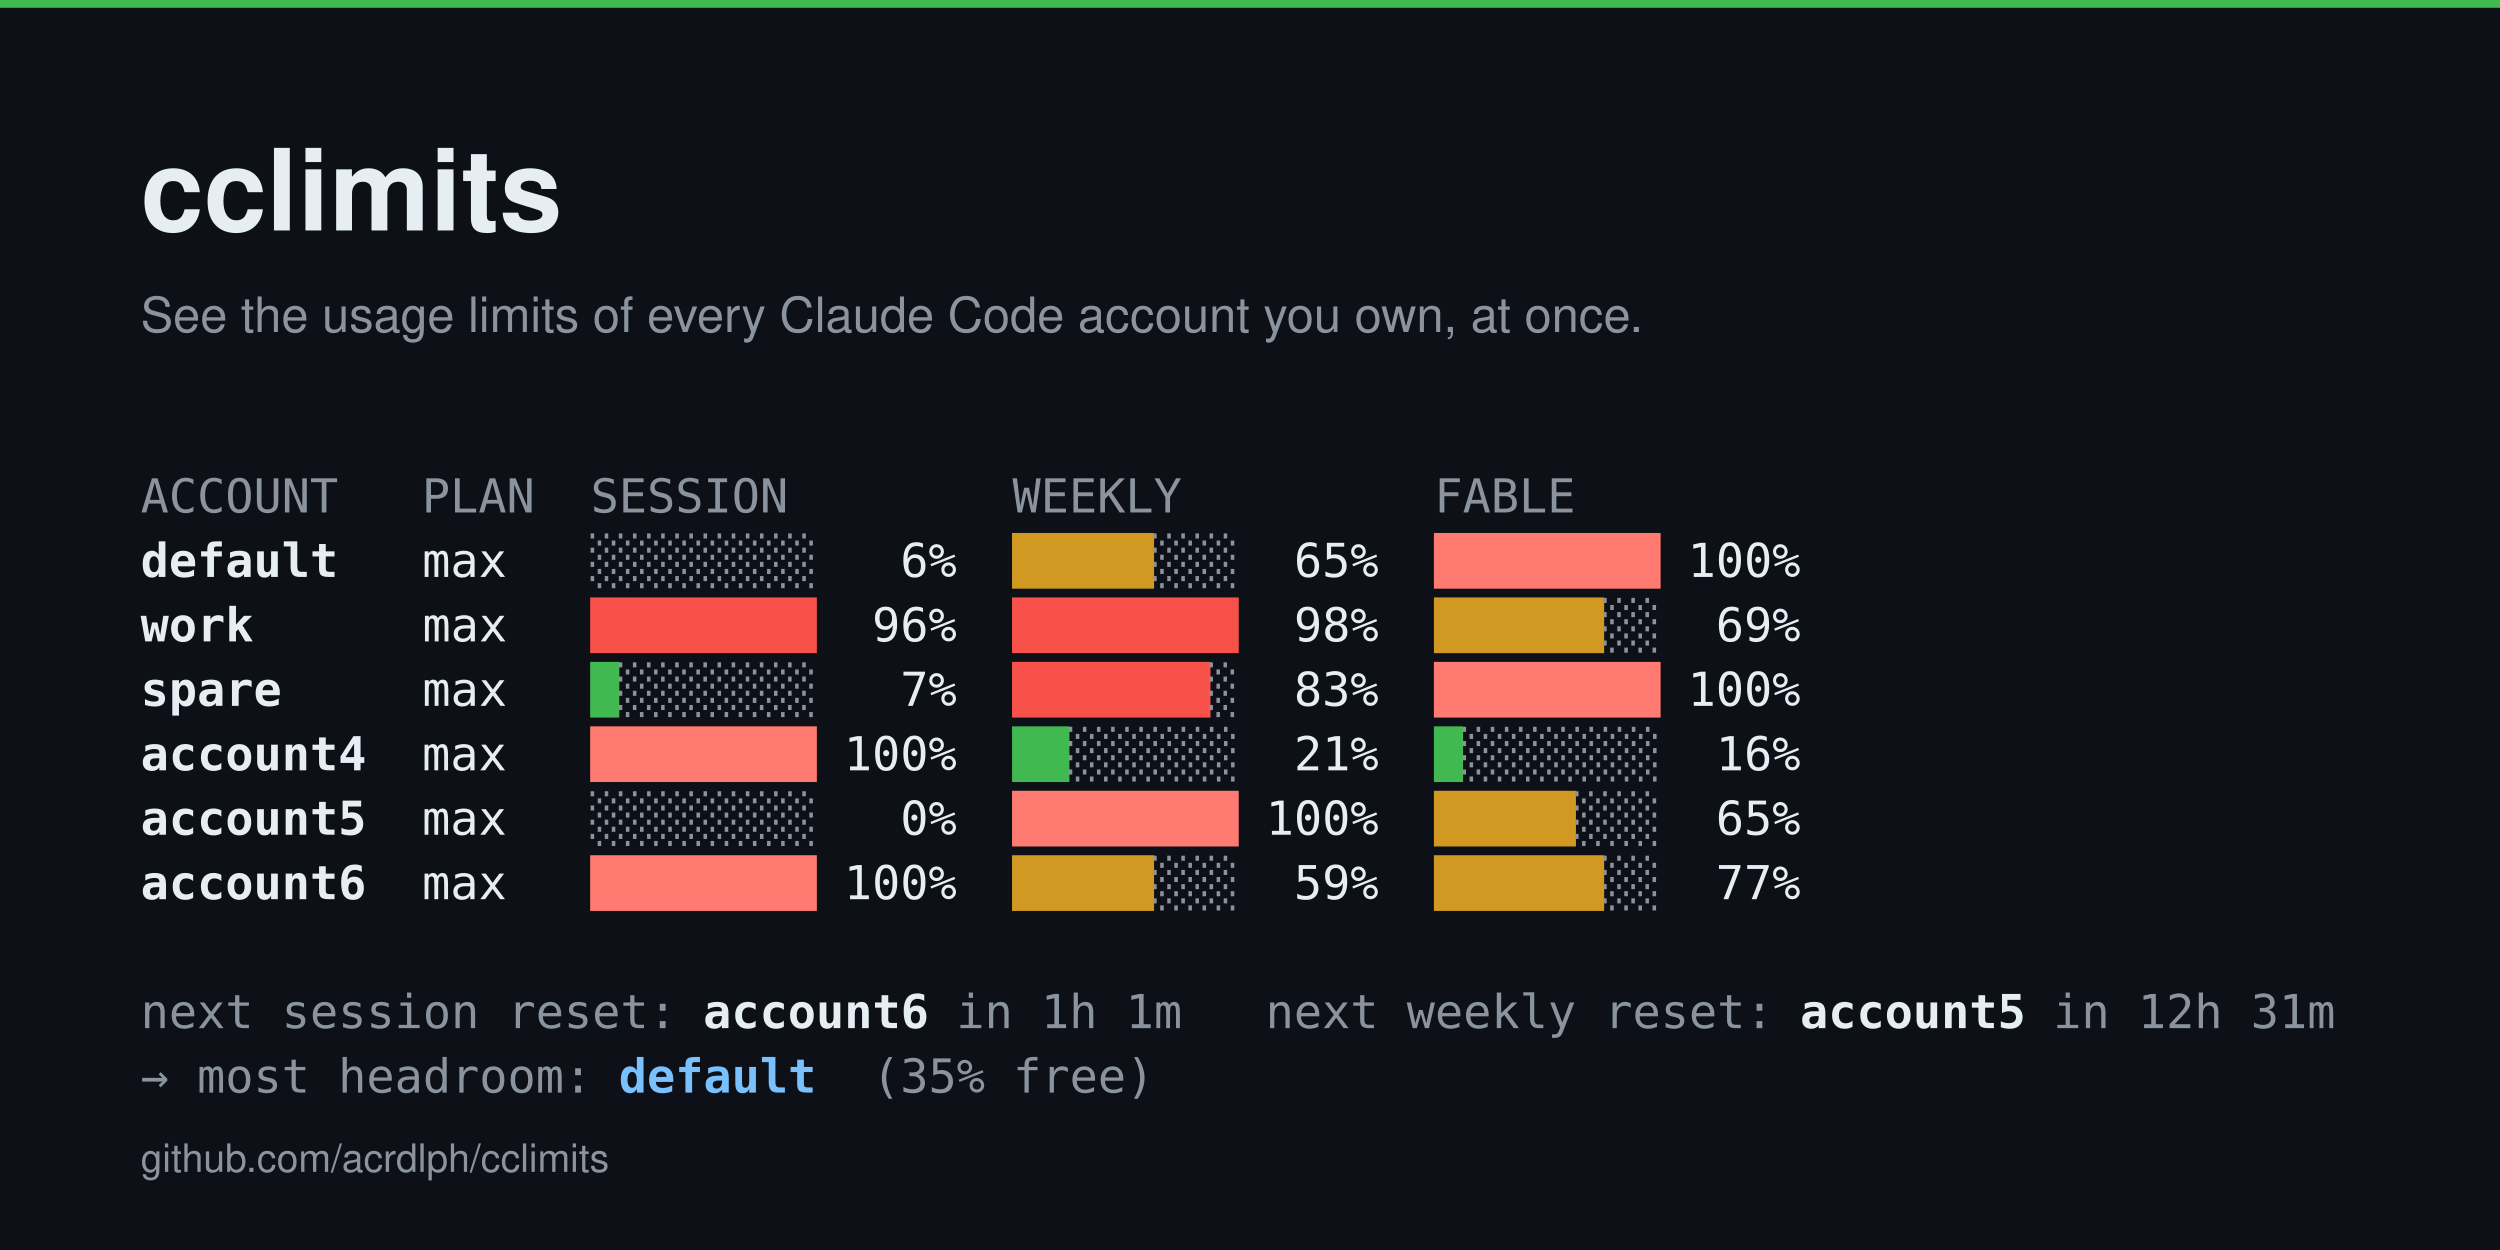
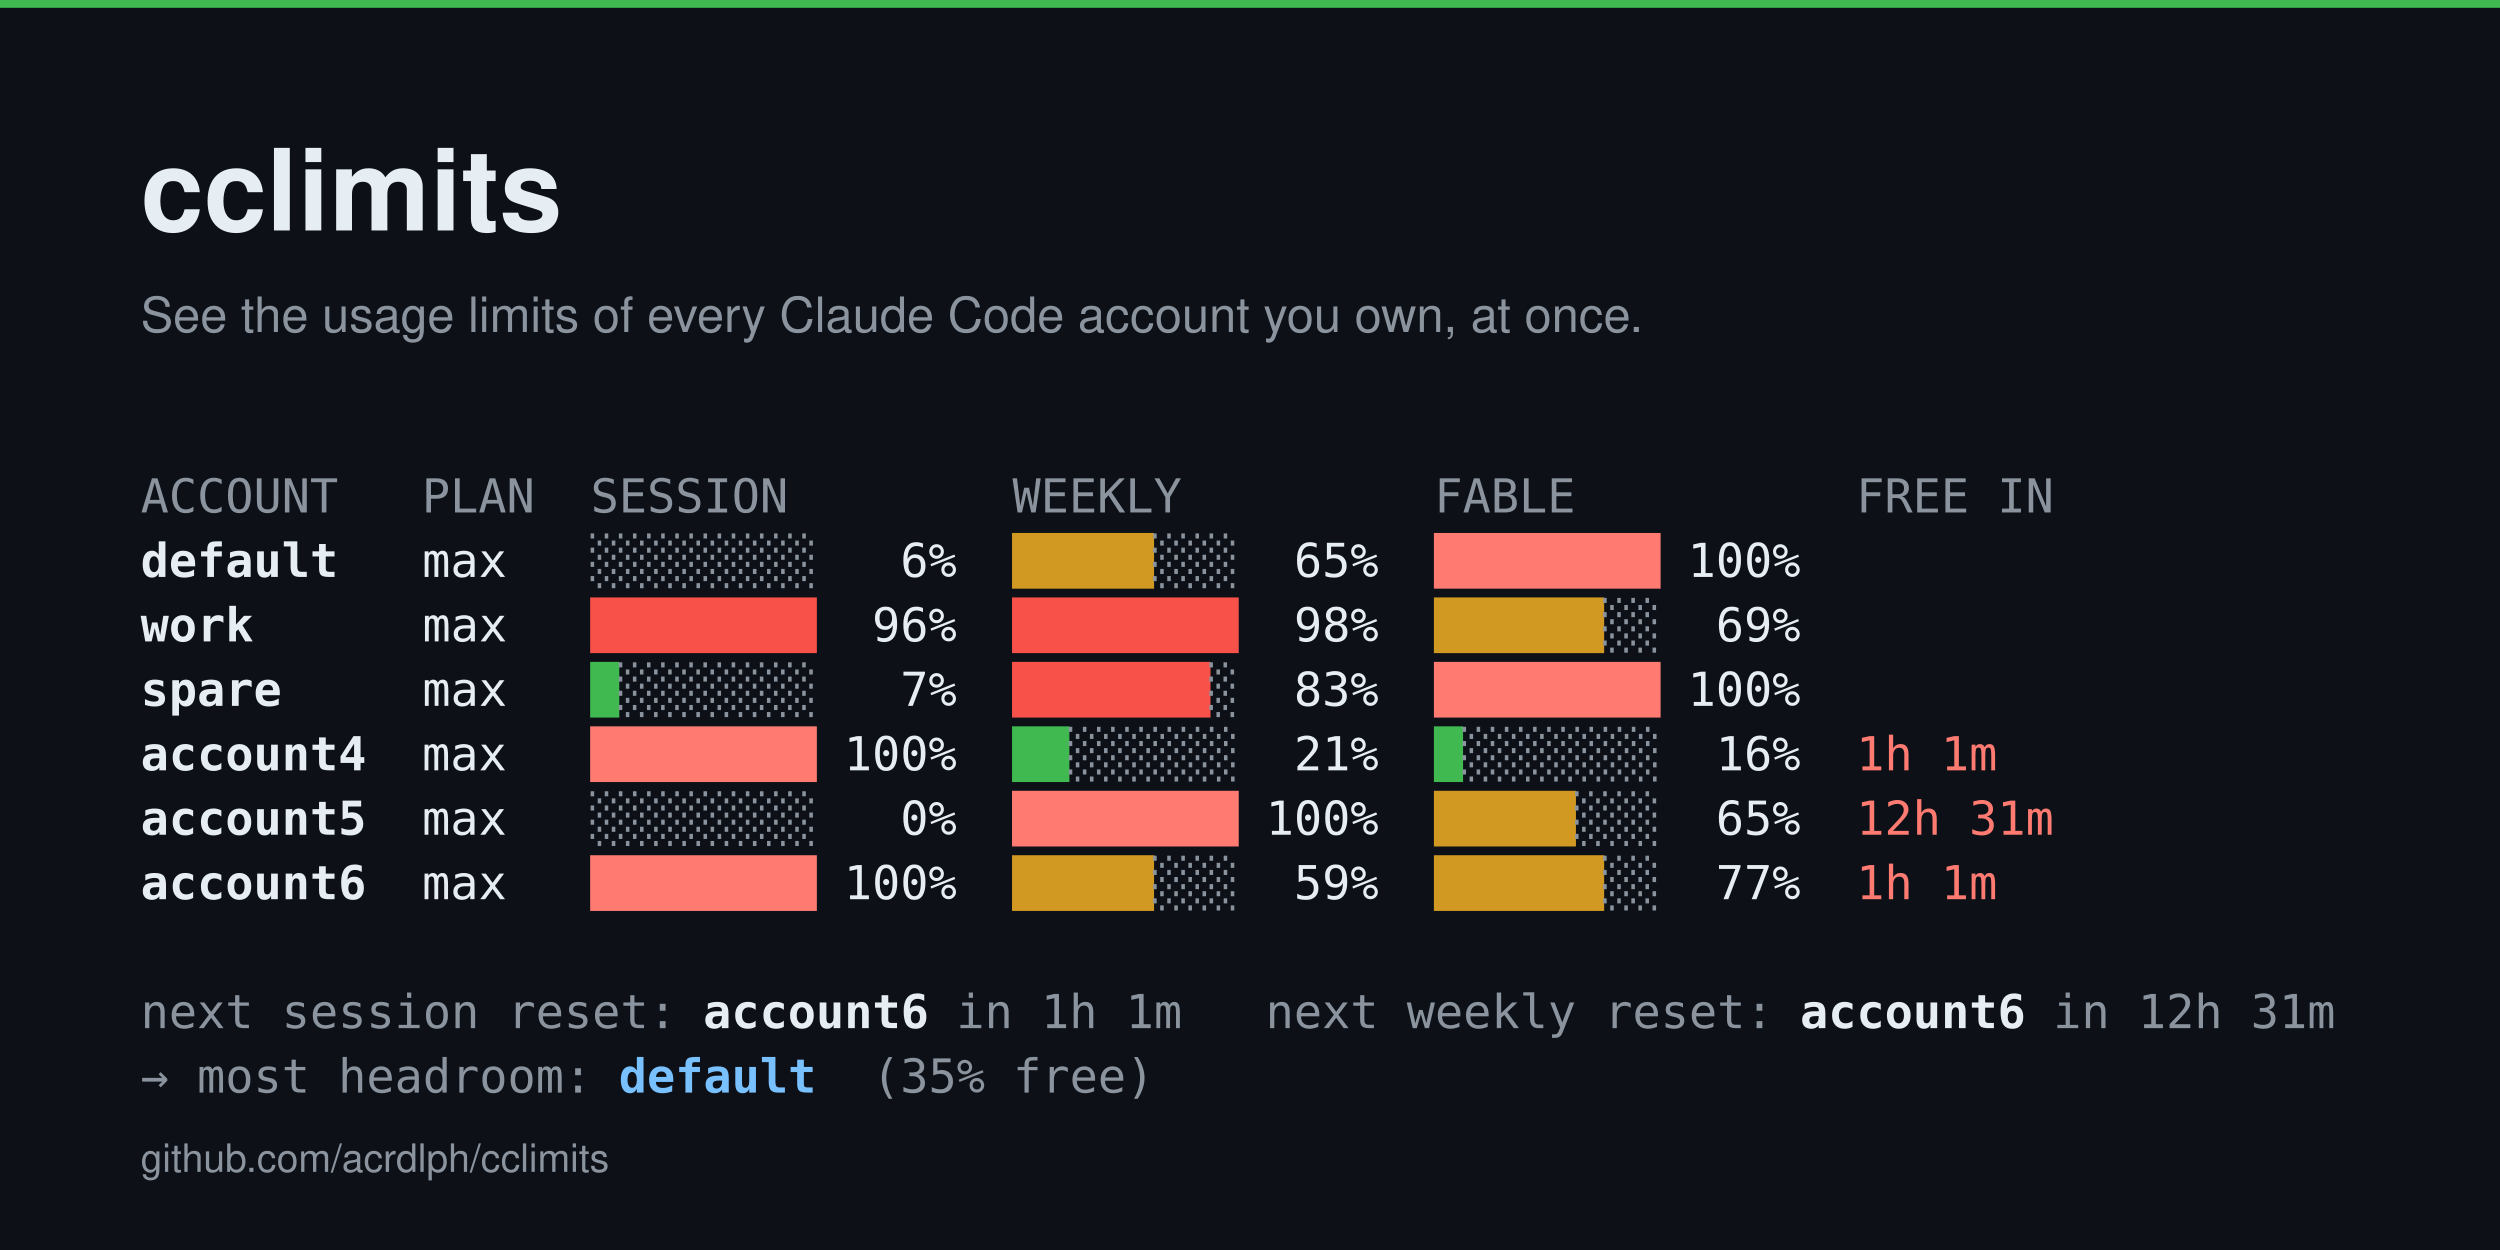
<svg xmlns="http://www.w3.org/2000/svg" width="1280" height="640" viewBox="0 0 1280 640" role="img" aria-label="cclimits — see the usage limits of every Claude Code account you own, at once">
  <rect width="1280" height="640" fill="#0d1117" />
  <rect x="0" y="0" width="1280" height="4" fill="#3fb950" />
  <g font-family="ui-sans-serif,system-ui,-apple-system,Helvetica,Arial,sans-serif">
    <text x="72" y="118" fill="#e6edf3" font-size="58" font-weight="700">cclimits</text>
    <text x="72" y="170" fill="#8b949e" font-size="25">See the usage limits of every Claude Code account you own, at once.</text>
    <text x="72" y="600" fill="#8b949e" font-size="20">github.com/acrdlph/cclimits</text>
  </g>
  <g font-family="ui-monospace,SFMono-Regular,Menlo,Consolas,monospace" font-size="24">
    <text x="72.0" y="262.4" fill="#8b949e" xml:space="preserve">ACCOUNT </text>
    <text x="216.0" y="262.4" fill="#8b949e" xml:space="preserve">PLAN</text>
    <text x="302.4" y="262.4" fill="#8b949e" xml:space="preserve">SESSION      </text>
    <text x="518.4" y="262.4" fill="#8b949e" xml:space="preserve">WEEKLY       </text>
    <text x="734.4" y="262.4" fill="#8b949e" xml:space="preserve">FABLE        </text>
+     <text x="950.4" y="262.4" fill="#8b949e" xml:space="preserve">FREE IN</text>
    <text x="72.0" y="295.4" fill="#e6edf3" font-weight="600" xml:space="preserve">default</text>
    <text x="172.8" y="295.4" fill="#e6edf3" xml:space="preserve">   max   </text>
    <text x="302.4" y="295.4" fill="#8b949e" xml:space="preserve">░░░░░░░░</text>
    <text x="417.6" y="295.4" fill="#e6edf3" xml:space="preserve">   6%  </text>
    <text x="518.4" y="295.4" fill="#d29922" xml:space="preserve">█████</text>
    <text x="590.4" y="295.4" fill="#8b949e" xml:space="preserve">░░░</text>
    <text x="633.6" y="295.4" fill="#e6edf3" xml:space="preserve">  65%  </text>
    <text x="734.4" y="295.4" fill="#ff7b72" xml:space="preserve">████████</text>
-     <text x="849.6" y="295.4" fill="#e6edf3" xml:space="preserve"> 100%</text>
+     <text x="849.6" y="295.4" fill="#e6edf3" xml:space="preserve"> 100%         </text>
    <text x="72.0" y="328.4" fill="#e6edf3" font-weight="600" xml:space="preserve">work</text>
    <text x="129.6" y="328.4" fill="#e6edf3" xml:space="preserve">      max   </text>
    <text x="302.4" y="328.4" fill="#f85149" xml:space="preserve">████████</text>
    <text x="417.6" y="328.4" fill="#e6edf3" xml:space="preserve">  96%  </text>
    <text x="518.4" y="328.4" fill="#f85149" xml:space="preserve">████████</text>
    <text x="633.6" y="328.4" fill="#e6edf3" xml:space="preserve">  98%  </text>
    <text x="734.4" y="328.4" fill="#d29922" xml:space="preserve">██████</text>
    <text x="820.8" y="328.4" fill="#8b949e" xml:space="preserve">░░</text>
-     <text x="849.6" y="328.4" fill="#e6edf3" xml:space="preserve">  69%</text>
+     <text x="849.6" y="328.4" fill="#e6edf3" xml:space="preserve">  69%         </text>
    <text x="72.0" y="361.4" fill="#e6edf3" font-weight="600" xml:space="preserve">spare</text>
    <text x="144.0" y="361.4" fill="#e6edf3" xml:space="preserve">     max   </text>
    <text x="302.4" y="361.4" fill="#3fb950" xml:space="preserve">█</text>
    <text x="316.8" y="361.4" fill="#8b949e" xml:space="preserve">░░░░░░░</text>
    <text x="417.6" y="361.4" fill="#e6edf3" xml:space="preserve">   7%  </text>
    <text x="518.4" y="361.4" fill="#f85149" xml:space="preserve">███████</text>
    <text x="619.2" y="361.4" fill="#8b949e" xml:space="preserve">░</text>
    <text x="633.6" y="361.4" fill="#e6edf3" xml:space="preserve">  83%  </text>
    <text x="734.4" y="361.4" fill="#ff7b72" xml:space="preserve">████████</text>
-     <text x="849.6" y="361.4" fill="#e6edf3" xml:space="preserve"> 100%</text>
+     <text x="849.6" y="361.4" fill="#e6edf3" xml:space="preserve"> 100%         </text>
    <text x="72.0" y="394.4" fill="#e6edf3" font-weight="600" xml:space="preserve">account4</text>
    <text x="187.2" y="394.4" fill="#e6edf3" xml:space="preserve">  max   </text>
    <text x="302.4" y="394.4" fill="#ff7b72" xml:space="preserve">████████</text>
    <text x="417.6" y="394.4" fill="#e6edf3" xml:space="preserve"> 100%  </text>
    <text x="518.4" y="394.4" fill="#3fb950" xml:space="preserve">██</text>
    <text x="547.2" y="394.4" fill="#8b949e" xml:space="preserve">░░░░░░</text>
    <text x="633.6" y="394.4" fill="#e6edf3" xml:space="preserve">  21%  </text>
    <text x="734.4" y="394.4" fill="#3fb950" xml:space="preserve">█</text>
    <text x="748.8" y="394.4" fill="#8b949e" xml:space="preserve">░░░░░░░</text>
-     <text x="849.6" y="394.4" fill="#e6edf3" xml:space="preserve">  16%</text>
+     <text x="849.6" y="394.4" fill="#e6edf3" xml:space="preserve">  16%  </text>
+     <text x="950.4" y="394.4" fill="#ff7b72" xml:space="preserve">1h 1m</text>
    <text x="72.0" y="427.4" fill="#e6edf3" font-weight="600" xml:space="preserve">account5</text>
    <text x="187.2" y="427.4" fill="#e6edf3" xml:space="preserve">  max   </text>
    <text x="302.4" y="427.4" fill="#8b949e" xml:space="preserve">░░░░░░░░</text>
    <text x="417.6" y="427.4" fill="#e6edf3" xml:space="preserve">   0%  </text>
    <text x="518.4" y="427.4" fill="#ff7b72" xml:space="preserve">████████</text>
    <text x="633.6" y="427.4" fill="#e6edf3" xml:space="preserve"> 100%  </text>
    <text x="734.4" y="427.4" fill="#d29922" xml:space="preserve">█████</text>
    <text x="806.4" y="427.4" fill="#8b949e" xml:space="preserve">░░░</text>
-     <text x="849.6" y="427.4" fill="#e6edf3" xml:space="preserve">  65%</text>
+     <text x="849.6" y="427.4" fill="#e6edf3" xml:space="preserve">  65%  </text>
+     <text x="950.4" y="427.4" fill="#ff7b72" xml:space="preserve">12h 31m</text>
    <text x="72.0" y="460.4" fill="#e6edf3" font-weight="600" xml:space="preserve">account6</text>
    <text x="187.2" y="460.4" fill="#e6edf3" xml:space="preserve">  max   </text>
    <text x="302.4" y="460.4" fill="#ff7b72" xml:space="preserve">████████</text>
    <text x="417.6" y="460.4" fill="#e6edf3" xml:space="preserve"> 100%  </text>
    <text x="518.4" y="460.4" fill="#d29922" xml:space="preserve">█████</text>
    <text x="590.4" y="460.4" fill="#8b949e" xml:space="preserve">░░░</text>
    <text x="633.6" y="460.4" fill="#e6edf3" xml:space="preserve">  59%  </text>
    <text x="734.4" y="460.4" fill="#d29922" xml:space="preserve">██████</text>
    <text x="820.8" y="460.4" fill="#8b949e" xml:space="preserve">░░</text>
-     <text x="849.6" y="460.4" fill="#e6edf3" xml:space="preserve">  77%</text>
+     <text x="849.6" y="460.4" fill="#e6edf3" xml:space="preserve">  77%  </text>
+     <text x="950.4" y="460.4" fill="#ff7b72" xml:space="preserve">1h 1m</text>
    <text x="72.0" y="526.4" fill="#8b949e" xml:space="preserve">next session reset: </text>
    <text x="360.0" y="526.4" fill="#e6edf3" font-weight="600" xml:space="preserve">account6</text>
    <text x="475.2" y="526.4" fill="#8b949e" xml:space="preserve"> in 1h 1m</text>
    <text x="648.0" y="526.4" fill="#8b949e" xml:space="preserve">next weekly reset: </text>
-     <text x="921.6" y="526.4" fill="#e6edf3" font-weight="600" xml:space="preserve">account5</text>
+     <text x="921.6" y="526.4" fill="#e6edf3" font-weight="600" xml:space="preserve">account6</text>
    <text x="1036.8" y="526.4" fill="#8b949e" xml:space="preserve"> in 12h 31m</text>
    <text x="72.0" y="559.4" fill="#8b949e" xml:space="preserve">→ most headroom: </text>
    <text x="316.8" y="559.4" fill="#79c0ff" font-weight="600" xml:space="preserve">default</text>
    <text x="417.6" y="559.4" fill="#8b949e" xml:space="preserve">  (35% free)</text>
  </g>
</svg>
